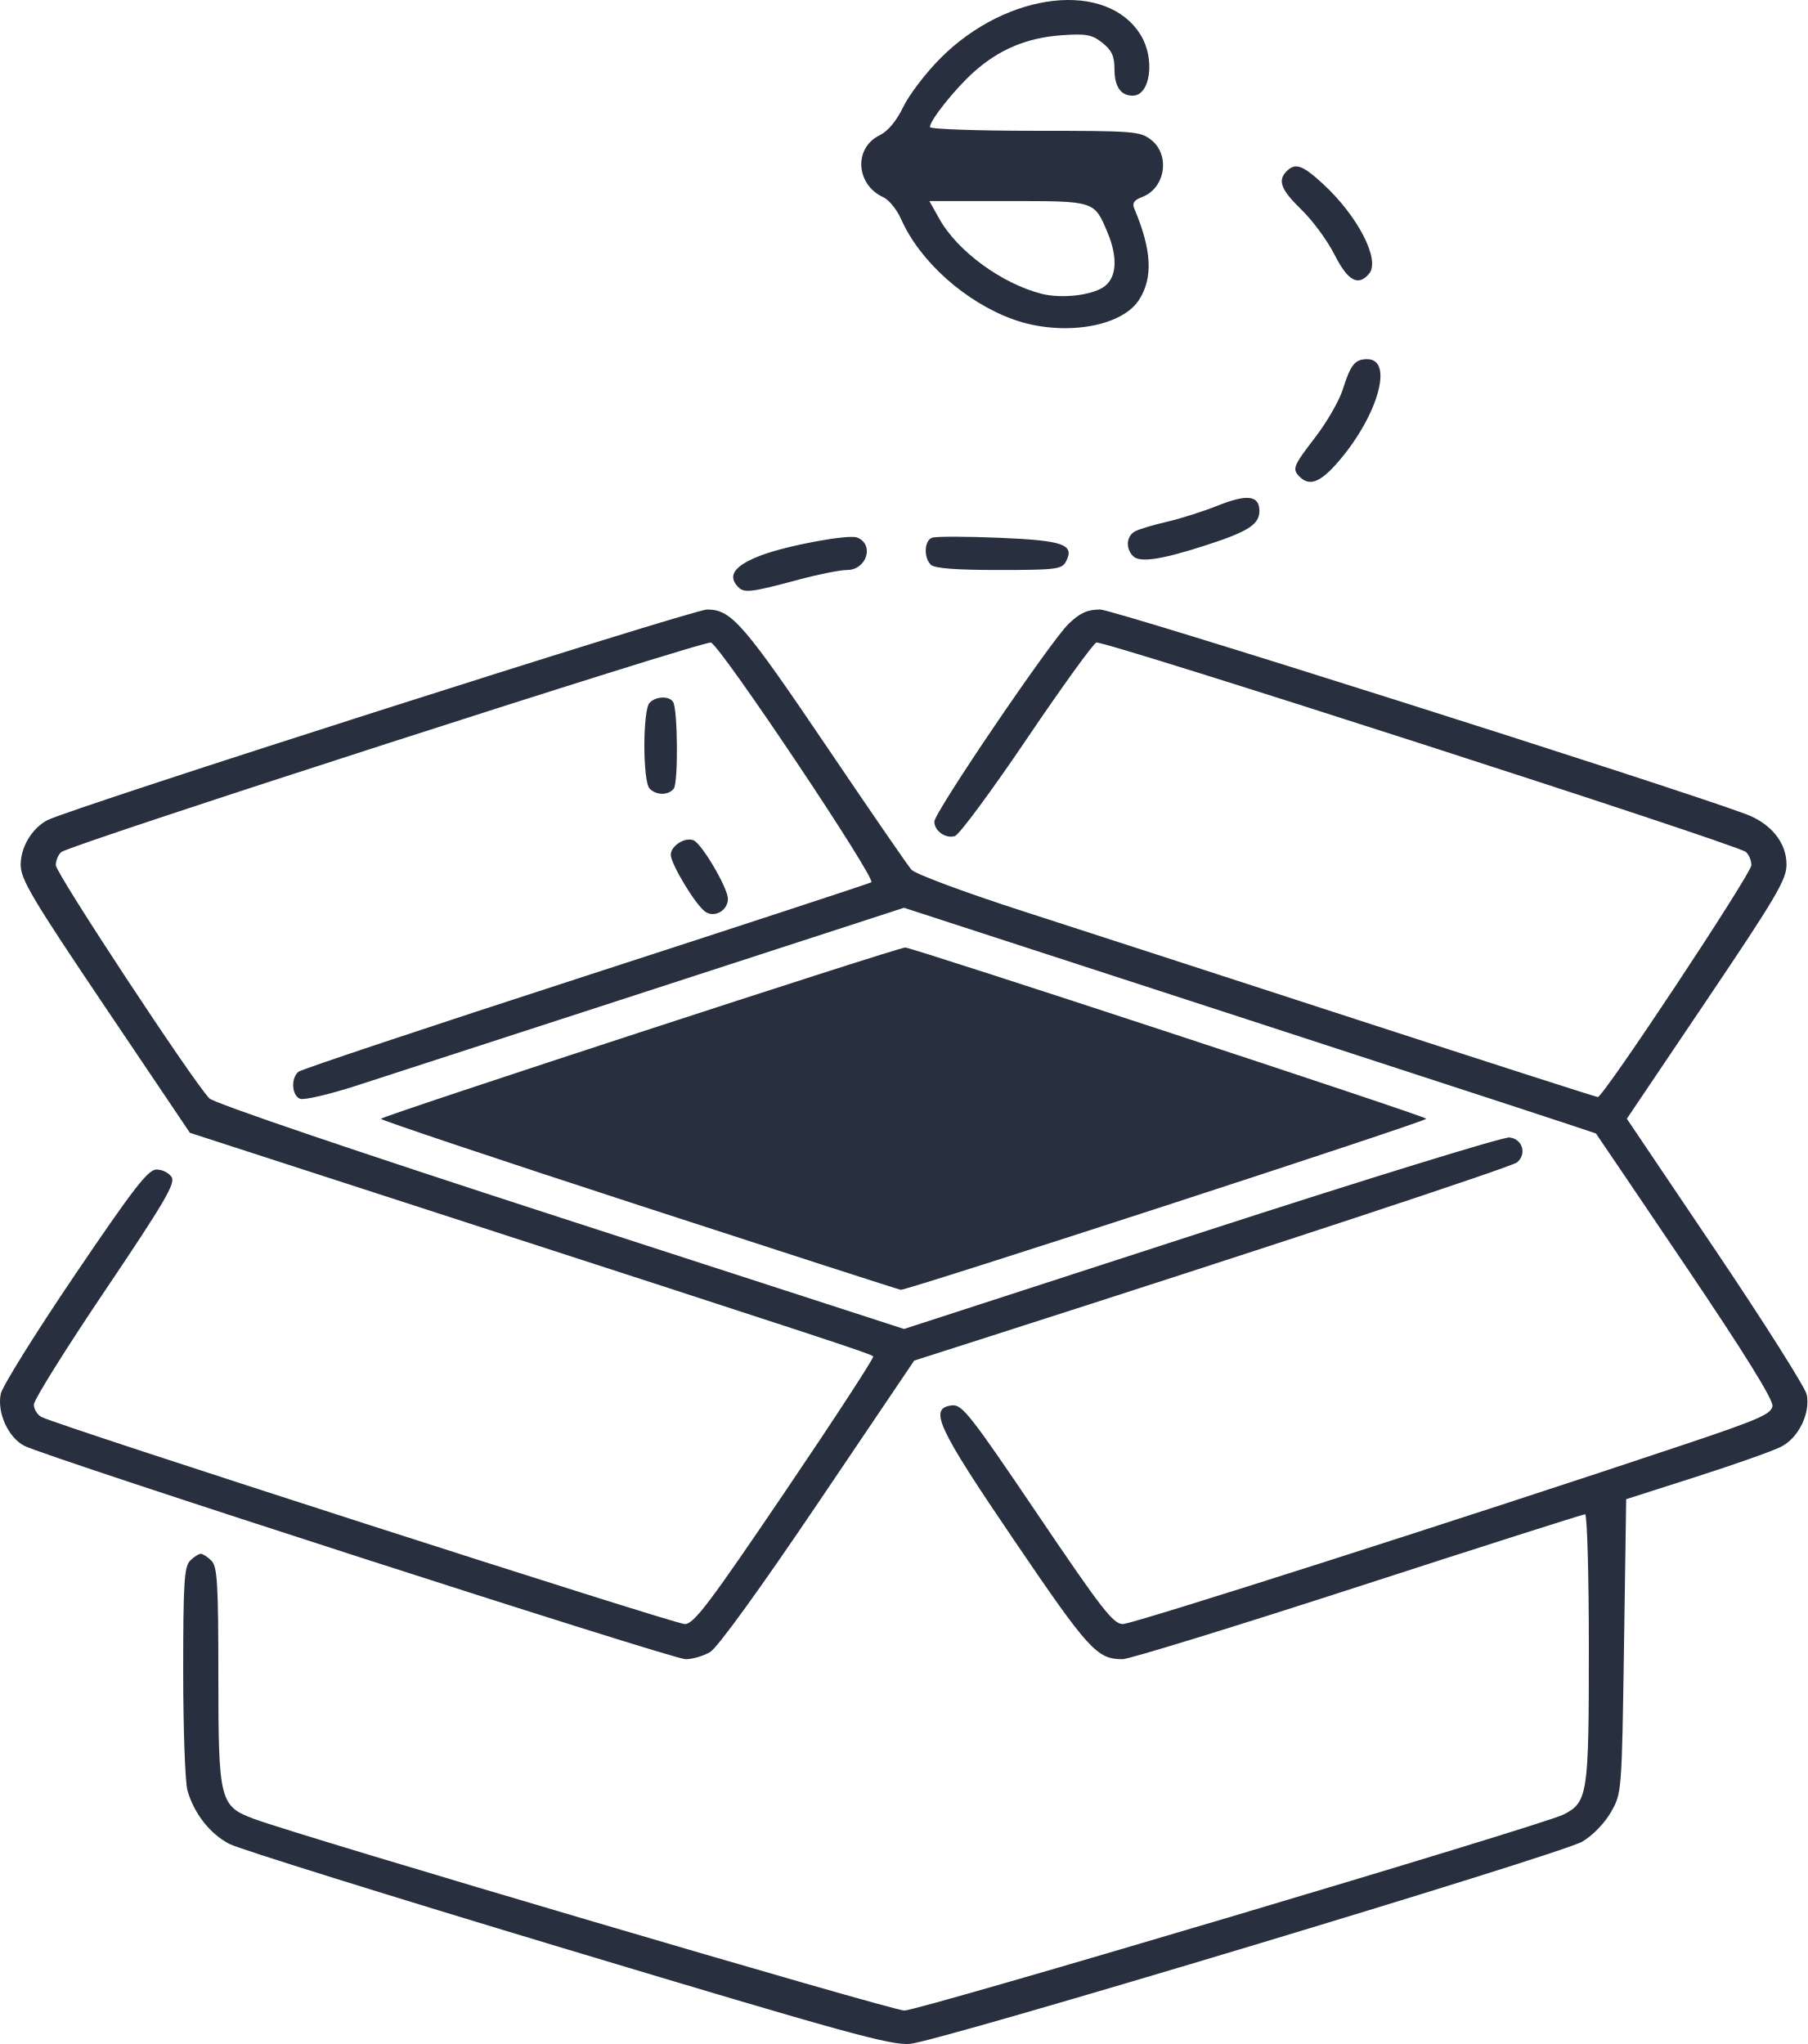
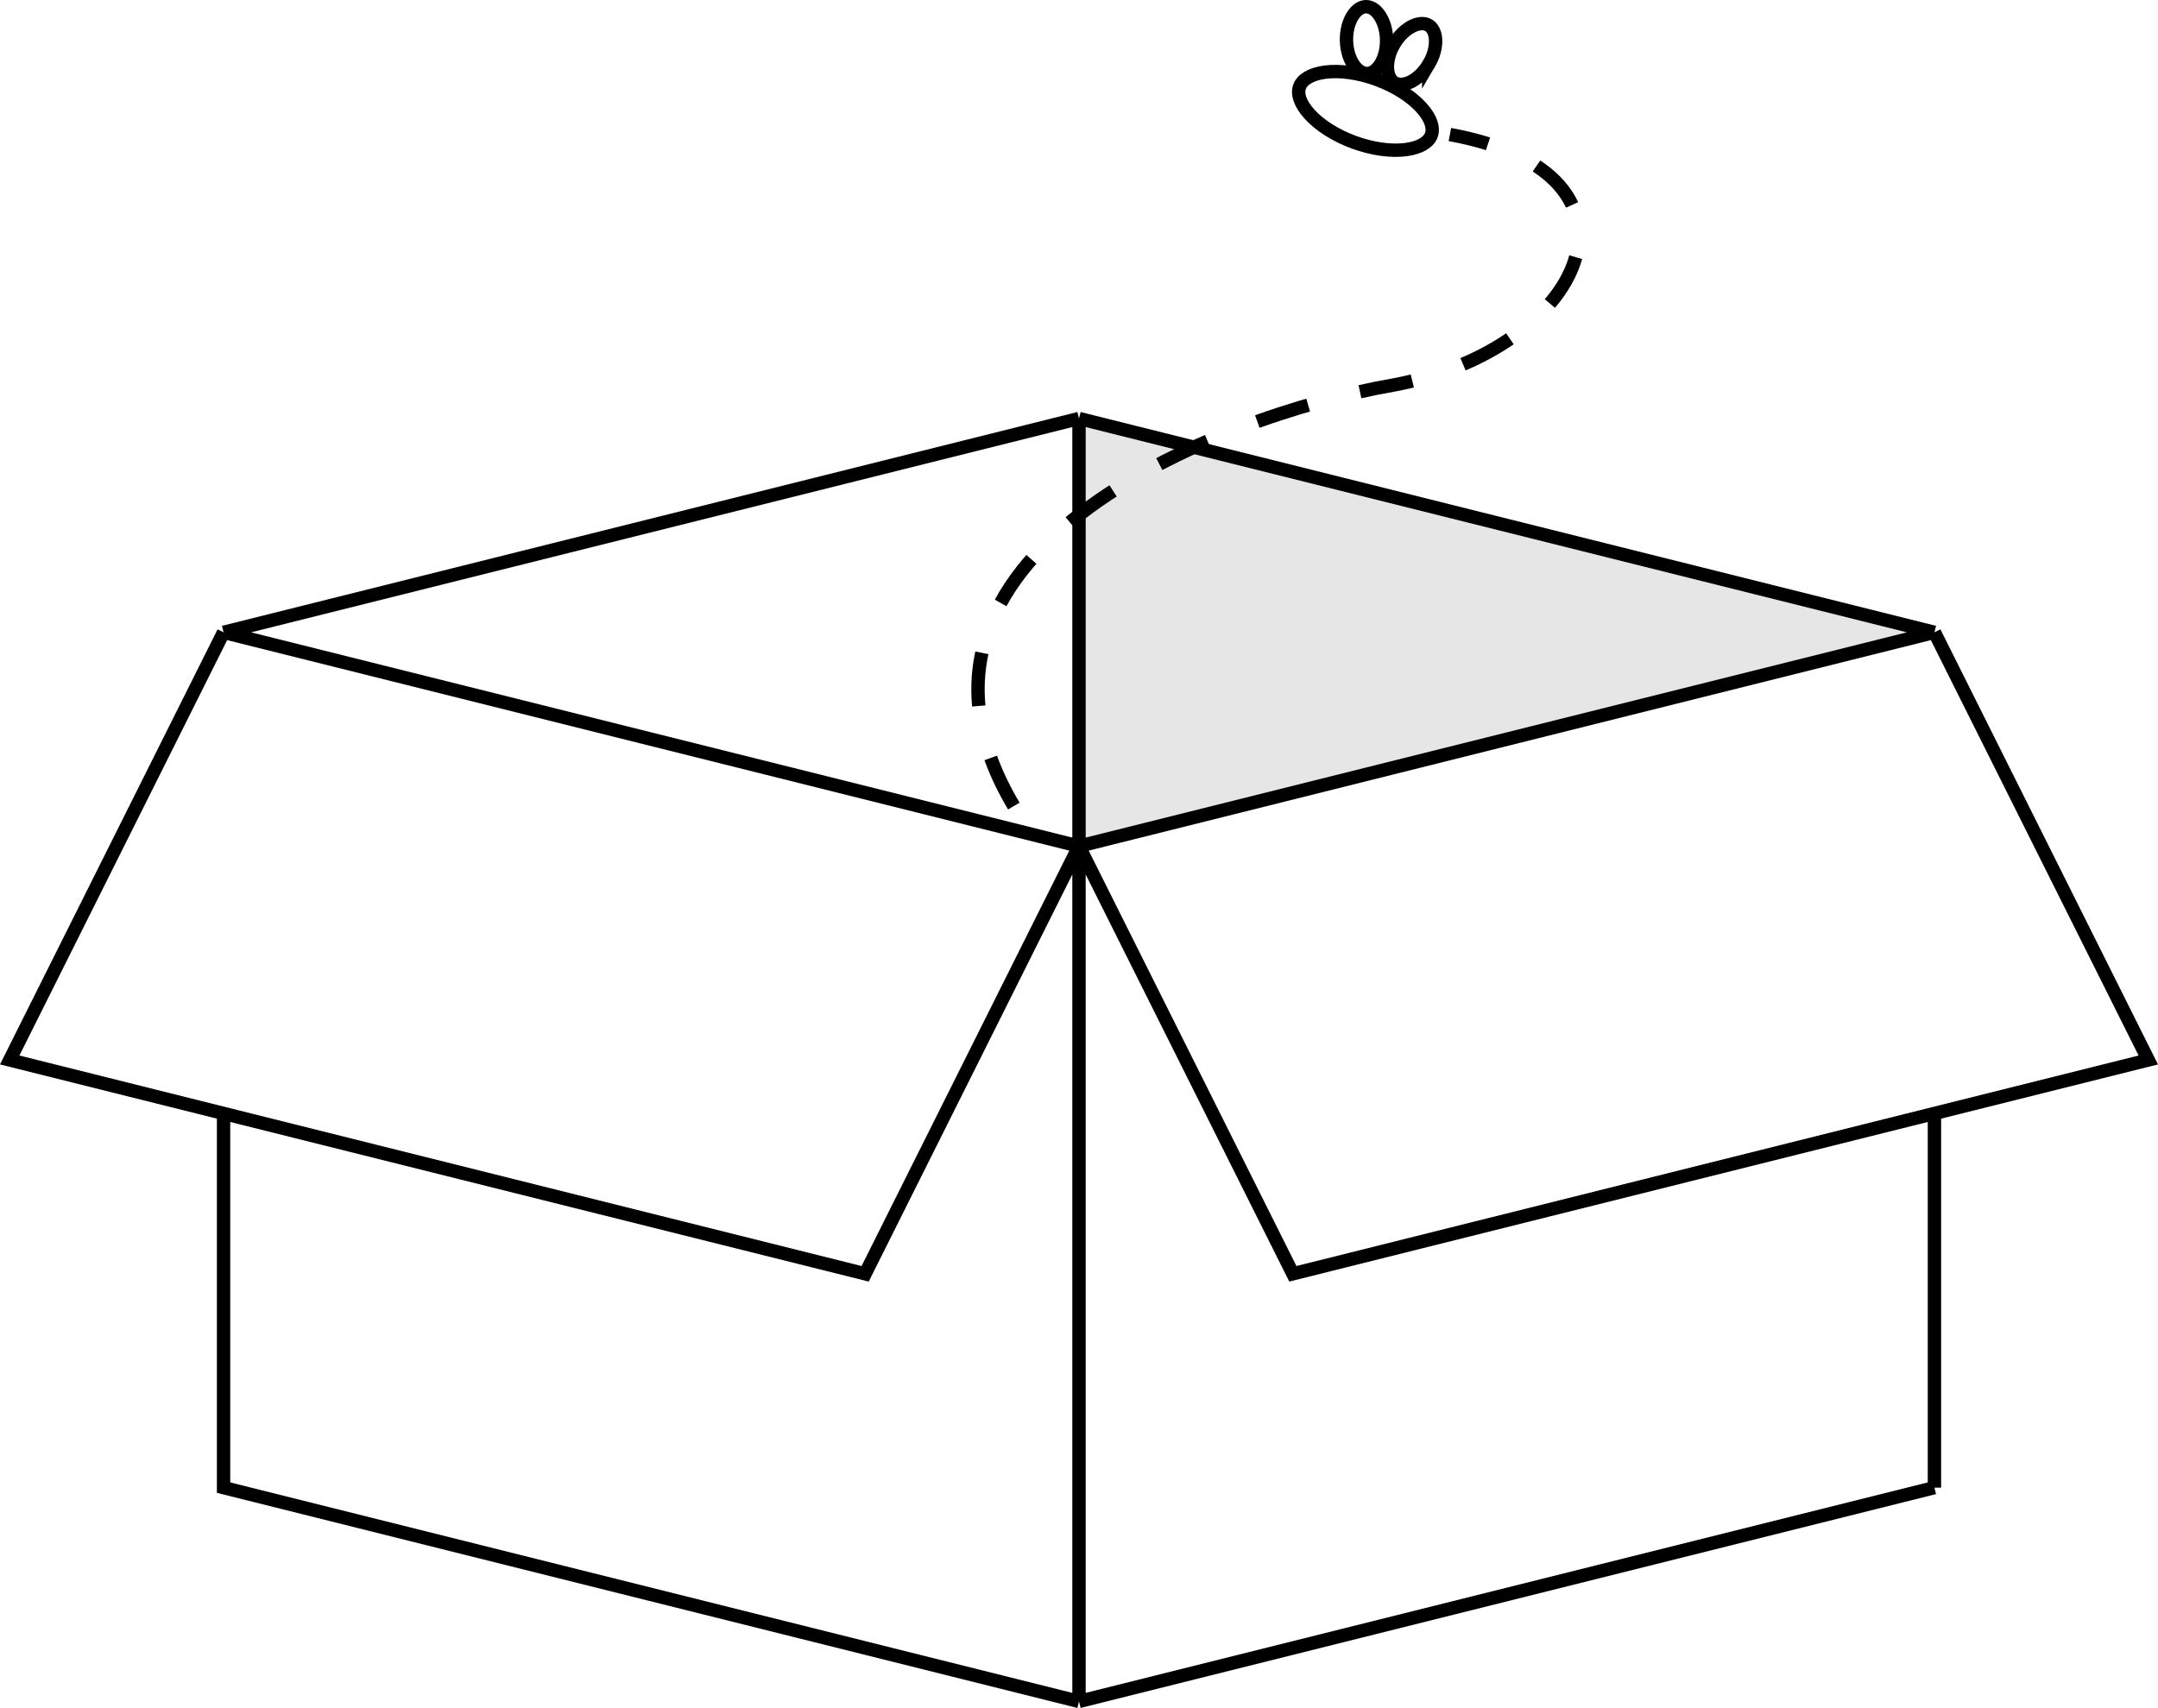
- <svg xmlns="http://www.w3.org/2000/svg" width="333.579" height="377.301" viewBox="0 0 333.579 377.301" fill="none" version="1.1" id="svg7">
+ <svg xmlns="http://www.w3.org/2000/svg" width="322.904" height="255.602" viewBox="0 0 322.904 255.602" fill="none" version="1.1" id="svg7">
  <defs id="defs7" />
-   <path style="fill:#28303f;fill-opacity:1;stroke-width:0.811" d="M 104.749,359.851 C 72.199,350.064 44.108,341.297 42.324,340.368 c -3.565,-1.856 -6.507,-5.607 -7.724,-9.851 -0.434,-1.512 -0.789,-11.391 -0.789,-21.952 0,-16.375 0.188,-19.389 1.274,-20.476 0.701,-0.701 1.587,-1.274 1.969,-1.274 0.382,0 1.268,0.573 1.969,1.274 1.089,1.089 1.274,4.176 1.277,21.281 0.003,23.048 0.251,24.035 6.617,26.391 8.859,3.28 117.721,35.367 119.989,35.367 2.721,0 117.907,-34.258 121.658,-36.183 4.475,-2.296 4.675,-3.61 4.675,-30.66 0,-13.622 -0.312,-24.767 -0.694,-24.767 -0.382,0 -19.25,6.02 -41.93,13.377 -22.68,7.357 -42.233,13.377 -43.452,13.377 -4.697,0 -6.224,-1.673 -19.91,-21.823 -14.367,-21.152 -15.921,-24.521 -11.547,-25.032 1.846,-0.215 3.398,1.761 15.764,20.065 11.853,17.545 13.995,20.304 15.763,20.304 1.863,0 63.717,-19.782 103.436,-33.08 13.866,-4.643 16.25,-5.679 16.461,-7.158 0.165,-1.158 -5.154,-9.732 -16.092,-25.943 -8.986,-13.318 -16.408,-24.289 -16.492,-24.38 -0.085,-0.092 -28.853,-9.503 -63.93,-20.914 l -63.776,-20.747 -46.044,14.971 c -25.324,8.234 -50.106,16.282 -55.071,17.884 -4.965,1.602 -9.616,2.687 -10.337,2.411 -1.55,-0.595 -1.741,-3.835 -0.296,-5.003 0.557,-0.45 24.362,-8.391 52.899,-17.646 28.537,-9.255 52.304,-17.048 52.816,-17.319 1.02,-0.539 -27.706,-43.495 -29.59,-44.249 -1.169,-0.468 -118.195,37.273 -119.903,38.669 -0.557,0.456 -1.013,1.548 -1.013,2.428 0,1.472 25.173,39.711 28.33,43.034 0.832,0.876 26.724,9.672 64.802,22.015 l 63.417,20.556 54.835,-17.797 c 30.159,-9.789 55.769,-17.689 56.912,-17.556 2.412,0.281 3.245,3.059 1.381,4.606 -1.001,0.83 -45.7,15.584 -97.438,32.16 l -13.82,4.428 -17.71,26.236 c -10.74,15.911 -18.591,26.756 -19.95,27.559 -1.232,0.728 -3.267,1.323 -4.524,1.323 -2.443,0 -117.996,-37.296 -122.053,-39.394 -2.971,-1.536 -5.047,-6.114 -4.345,-9.583 0.278,-1.377 6.437,-11.259 13.685,-21.961 10.911,-16.109 13.506,-19.457 15.077,-19.457 1.044,0 2.295,0.629 2.78,1.398 0.731,1.159 -1.362,4.727 -12.275,20.92 -7.236,10.737 -13.157,20.219 -13.157,21.071 0,0.852 0.638,1.886 1.419,2.299 2.925,1.547 116.837,38.221 118.716,38.221 1.665,0 4.463,-3.695 18.539,-24.483 9.118,-13.466 16.426,-24.684 16.24,-24.929 -0.344,-0.455 -8.584,-3.164 -83.563,-27.475 L 35.044,209.102 19.43,185.915 C 5.896,165.818 3.815,162.314 3.815,159.619 c 0,-3.226 2.065,-6.694 4.884,-8.203 4.015,-2.149 119.084,-38.903 121.796,-38.903 4.5,0 6.675,2.505 22.519,25.943 7.687,11.37 14.523,21.305 15.193,22.077 0.673,0.776 9.777,4.168 20.359,7.586 10.528,3.4 38.639,12.527 62.469,20.282 23.83,7.755 43.565,14.1 43.856,14.1 1.035,0 28.344,-41.237 28.344,-42.8 0,-0.875 -0.466,-1.977 -1.036,-2.45 -1.72,-1.427 -118.649,-39.13 -119.856,-38.646 -0.616,0.247 -6.41,8.274 -12.875,17.838 -6.465,9.564 -12.411,17.608 -13.213,17.875 -1.687,0.562 -3.812,-0.923 -3.812,-2.665 0,-1.706 21.482,-33.346 24.786,-36.506 2.119,-2.027 3.465,-2.635 5.835,-2.635 2.481,0 104.909,32.462 119.135,37.757 4.665,1.736 7.522,5.275 7.522,9.318 0,2.77 -1.868,5.944 -14.735,25.046 l -14.735,21.875 16.366,24.291 c 9.001,13.36 16.576,25.344 16.834,26.63 0.691,3.454 -1.501,7.951 -4.679,9.6 -1.484,0.77 -8.536,3.269 -15.67,5.553 l -12.971,4.152 -0.405,27.132 c -0.405,27.079 -0.409,27.139 -2.423,30.657 -1.164,2.034 -3.393,4.326 -5.27,5.42 -4.083,2.379 -118.543,36.823 -124.048,37.329 -3.529,0.324 -11.717,-1.932 -63.235,-17.422 z M 117.929,222.479 C 91.736,213.944 70.303,206.763 70.299,206.522 c -0.006,-0.461 95.548,-31.684 96.774,-31.621 1.56,0.08 96.17,31.175 96.17,31.608 0,0.508 -95.881,31.719 -97.002,31.576 -0.379,-0.048 -22.12,-7.071 -48.313,-15.606 z m 12.134,-54.261 c -1.866,-1.456 -6.262,-8.782 -6.262,-10.435 0,-1.65 2.614,-3.314 4.198,-2.672 1.534,0.622 6.342,8.81 6.342,10.8 0,2.225 -2.591,3.623 -4.277,2.307 z m -10.153,-22.628 c -1.314,-1.314 -1.314,-14.576 0,-15.89 1.201,-1.201 3.614,-1.267 4.324,-0.119 0.851,1.377 0.959,14.858 0.128,15.968 -0.962,1.285 -3.187,1.305 -4.452,0.041 z M 135.962,108.055 c -1.641,-1.977 -0.173,-3.772 4.543,-5.555 4.793,-1.813 16.053,-3.903 17.674,-3.28 3.254,1.249 1.789,5.997 -1.85,5.997 -1.251,0 -5.16,0.773 -8.687,1.717 -9.553,2.558 -10.42,2.642 -11.681,1.121 z m 35.833,-3.811 c -1.353,-1.353 -1.218,-4.435 0.219,-4.986 0.656,-0.252 6.219,-0.248 12.363,0.009 11.976,0.5 14.039,1.243 12.327,4.441 -0.73,1.364 -1.924,1.509 -12.372,1.509 -7.914,0 -11.872,-0.307 -12.537,-0.973 z m 37.33,-1.584 c -1.449,-1.449 -1.245,-3.751 0.408,-4.604 0.78,-0.403 3.425,-1.192 5.878,-1.754 2.452,-0.562 6.626,-1.89 9.274,-2.95 5.483,-2.196 7.75,-1.916 7.75,0.956 0,2.478 -2.048,3.804 -9.729,6.297 -8.324,2.702 -12.329,3.308 -13.582,2.055 z m 30.77,-14.63 c -1.465,-1.465 -1.288,-1.918 2.886,-7.366 2.122,-2.771 4.377,-6.679 5.01,-8.686 1.485,-4.703 2.264,-5.675 4.552,-5.675 5.094,0 1.744,11.088 -5.907,19.558 -2.92,3.232 -4.841,3.869 -6.541,2.169 z M 187.036,58.968 C 178.181,55.79 169.749,48.254 166.3,40.436 c -0.77,-1.745 -2.237,-3.554 -3.26,-4.02 -5.092,-2.32 -5.517,-9.082 -0.719,-11.428 1.555,-0.76 3.126,-2.645 4.393,-5.27 1.085,-2.247 4.186,-6.301 6.891,-9.008 12.302,-12.311 30.726,-14.408 36.946,-4.205 2.672,4.383 1.766,11.155 -1.492,11.155 -2.236,0 -3.376,-1.678 -3.376,-4.968 0,-2.328 -0.512,-3.428 -2.229,-4.789 -1.916,-1.518 -2.973,-1.715 -7.512,-1.397 -6.397,0.448 -11.583,2.622 -16.231,6.805 -3.532,3.179 -8.078,8.888 -8.078,10.144 0,0.379 8.706,0.689 19.348,0.689 18.346,0 19.458,0.087 21.484,1.68 3.557,2.798 2.601,8.916 -1.644,10.53 -1.538,0.585 -1.909,1.14 -1.463,2.191 3.231,7.617 3.483,12.805 0.822,16.867 -3.307,5.047 -14.287,6.733 -23.143,3.554 z m 16.608,-5.961 c 2.43,-1.592 2.729,-5.372 0.791,-10.01 -2.492,-5.965 -2.23,-5.881 -18.388,-5.881 h -14.519 l 1.876,3.348 c 3.304,5.896 11.506,11.898 18.806,13.76 3.611,0.921 9.055,0.342 11.433,-1.217 z m 42.664,-5.985 c -1.301,-2.578 -4.043,-6.312 -6.092,-8.298 -3.81,-3.693 -4.472,-5.403 -2.753,-7.121 1.603,-1.603 2.936,-1.139 6.702,2.332 6.453,5.948 10.623,14.047 8.53,16.568 -2.012,2.424 -3.936,1.376 -6.387,-3.481 z" id="path1" />
+   <path d="m 289.452,222.631 v -56" stroke="#000000" stroke-width="2" id="path1" />
+   <path d="m 289.452,94.631 -128,-32 V 126.631 Z" fill="#dae1e7" id="path2" style="fill:#e6e6e6" />
+   <path d="m 161.452,254.631 v -128 m 0,128 -128,-32 v -56 m 128,88 128,-32 m -128,-96 L 33.452,94.631 m 128,32 -32,64 c -50.085,-12.509 -77.915,-19.491 -128,-32 L 33.452,94.631 m 128,32 32,64 128,-32 -32,-64 m -128,32 128,-32 m -128,32 V 62.631 m -128,32 128,-32 m 0,0 128,32" stroke="#000000" stroke-width="2" id="path3" />
+   <path d="m 214.172,20.212 c -0.378,1.029 -1.622,1.89 -3.814,2.175 -2.138,0.277 -4.905,-0.05 -7.766,-1.1 -2.861,-1.051 -5.182,-2.592 -6.633,-4.187 -1.487,-1.635 -1.878,-3.097 -1.5,-4.126 0.378,-1.029 1.622,-1.89 3.814,-2.175 2.138,-0.277 4.905,0.05 7.766,1.1 2.861,1.051 5.182,2.592 6.632,4.187 1.487,1.635 1.879,3.097 1.501,4.126 z" stroke="#000000" stroke-width="2" id="path4" />
+   <path d="m 207.476,5.942 c 0.029,1.487 -0.35,2.795 -0.933,3.706 -0.587,0.918 -1.305,1.337 -1.971,1.35 -0.666,0.013 -1.399,-0.378 -2.021,-1.274 -0.617,-0.888 -1.045,-2.182 -1.074,-3.668 -0.028,-1.487 0.351,-2.795 0.934,-3.707 0.587,-0.918 1.304,-1.337 1.971,-1.35 0.666,-0.013 1.399,0.378 2.021,1.274 0.617,0.888 1.045,2.181 1.073,3.668 z" stroke="#000000" stroke-width="2" id="path5" />
+   <path d="m 213.785,9.613 c -0.761,1.278 -1.773,2.19 -2.748,2.657 -0.984,0.47 -1.814,0.448 -2.387,0.107 -0.572,-0.341 -0.989,-1.06 -1.045,-2.148 -0.055,-1.08 0.263,-2.405 1.023,-3.683 0.76,-1.278 1.772,-2.19 2.748,-2.656 0.983,-0.47 1.814,-0.448 2.386,-0.107 0.573,0.341 0.989,1.06 1.045,2.148 0.056,1.08 -0.262,2.405 -1.022,3.683 z" stroke="#000000" stroke-width="2" id="path6" />
+   <path d="m 151.699,120.631 c -22.247,-37.5 30.295,-58.399 56.753,-63 28.481,-5.24 41,-31.5 8.5,-37.5" stroke="#000000" stroke-width="2" stroke-dasharray="8, 8" id="path7" />
</svg>
